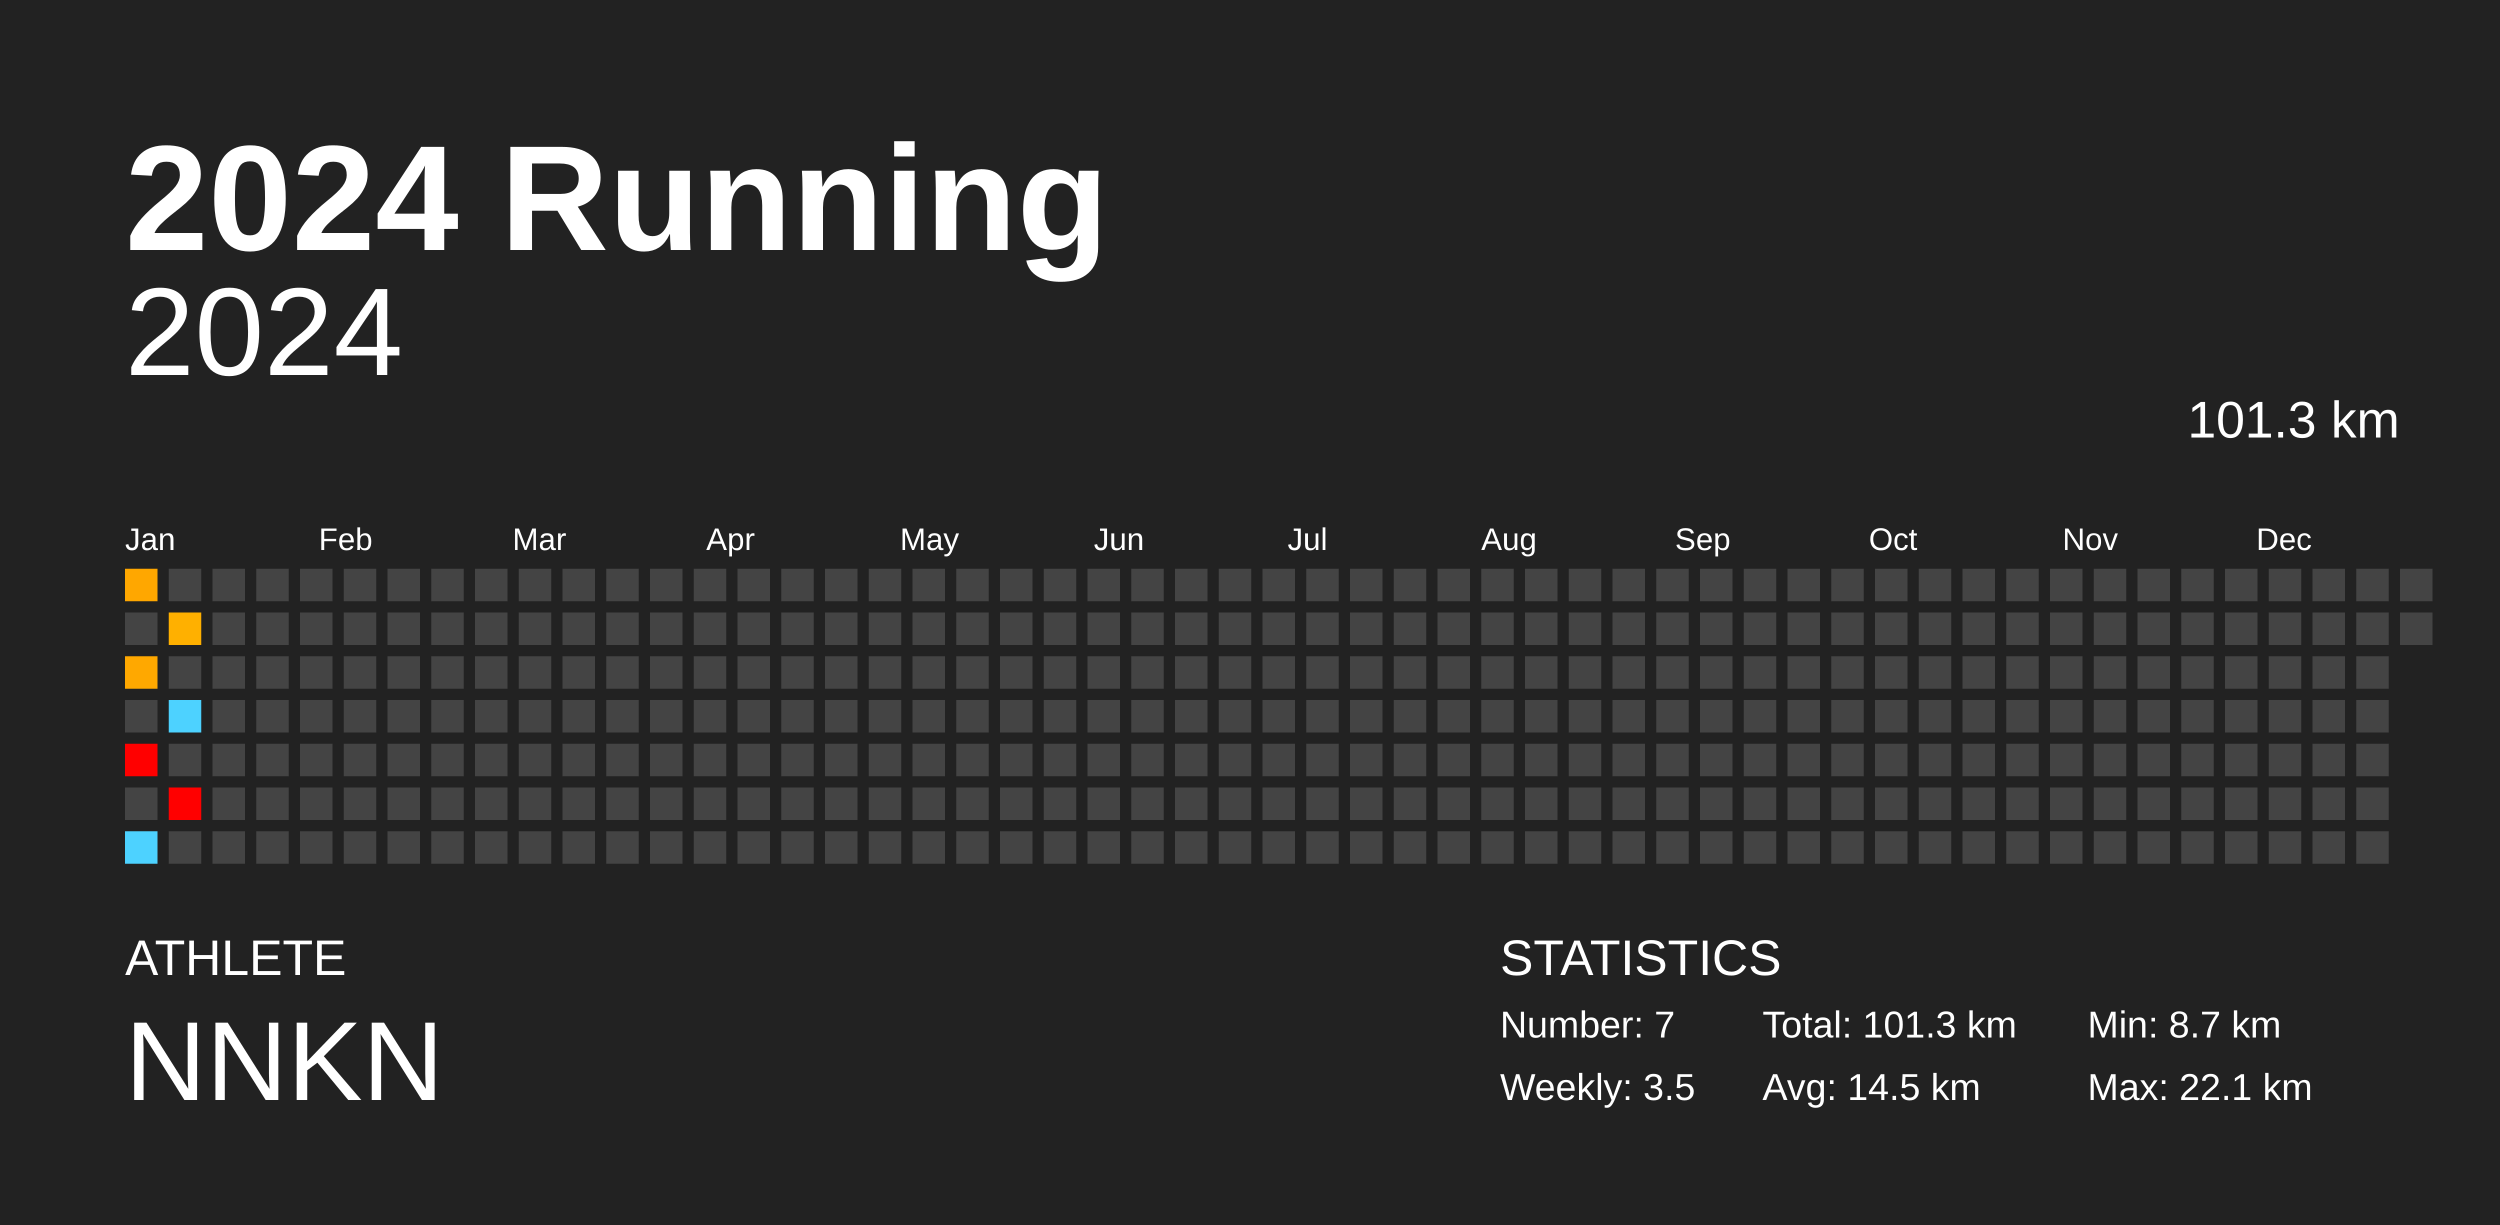
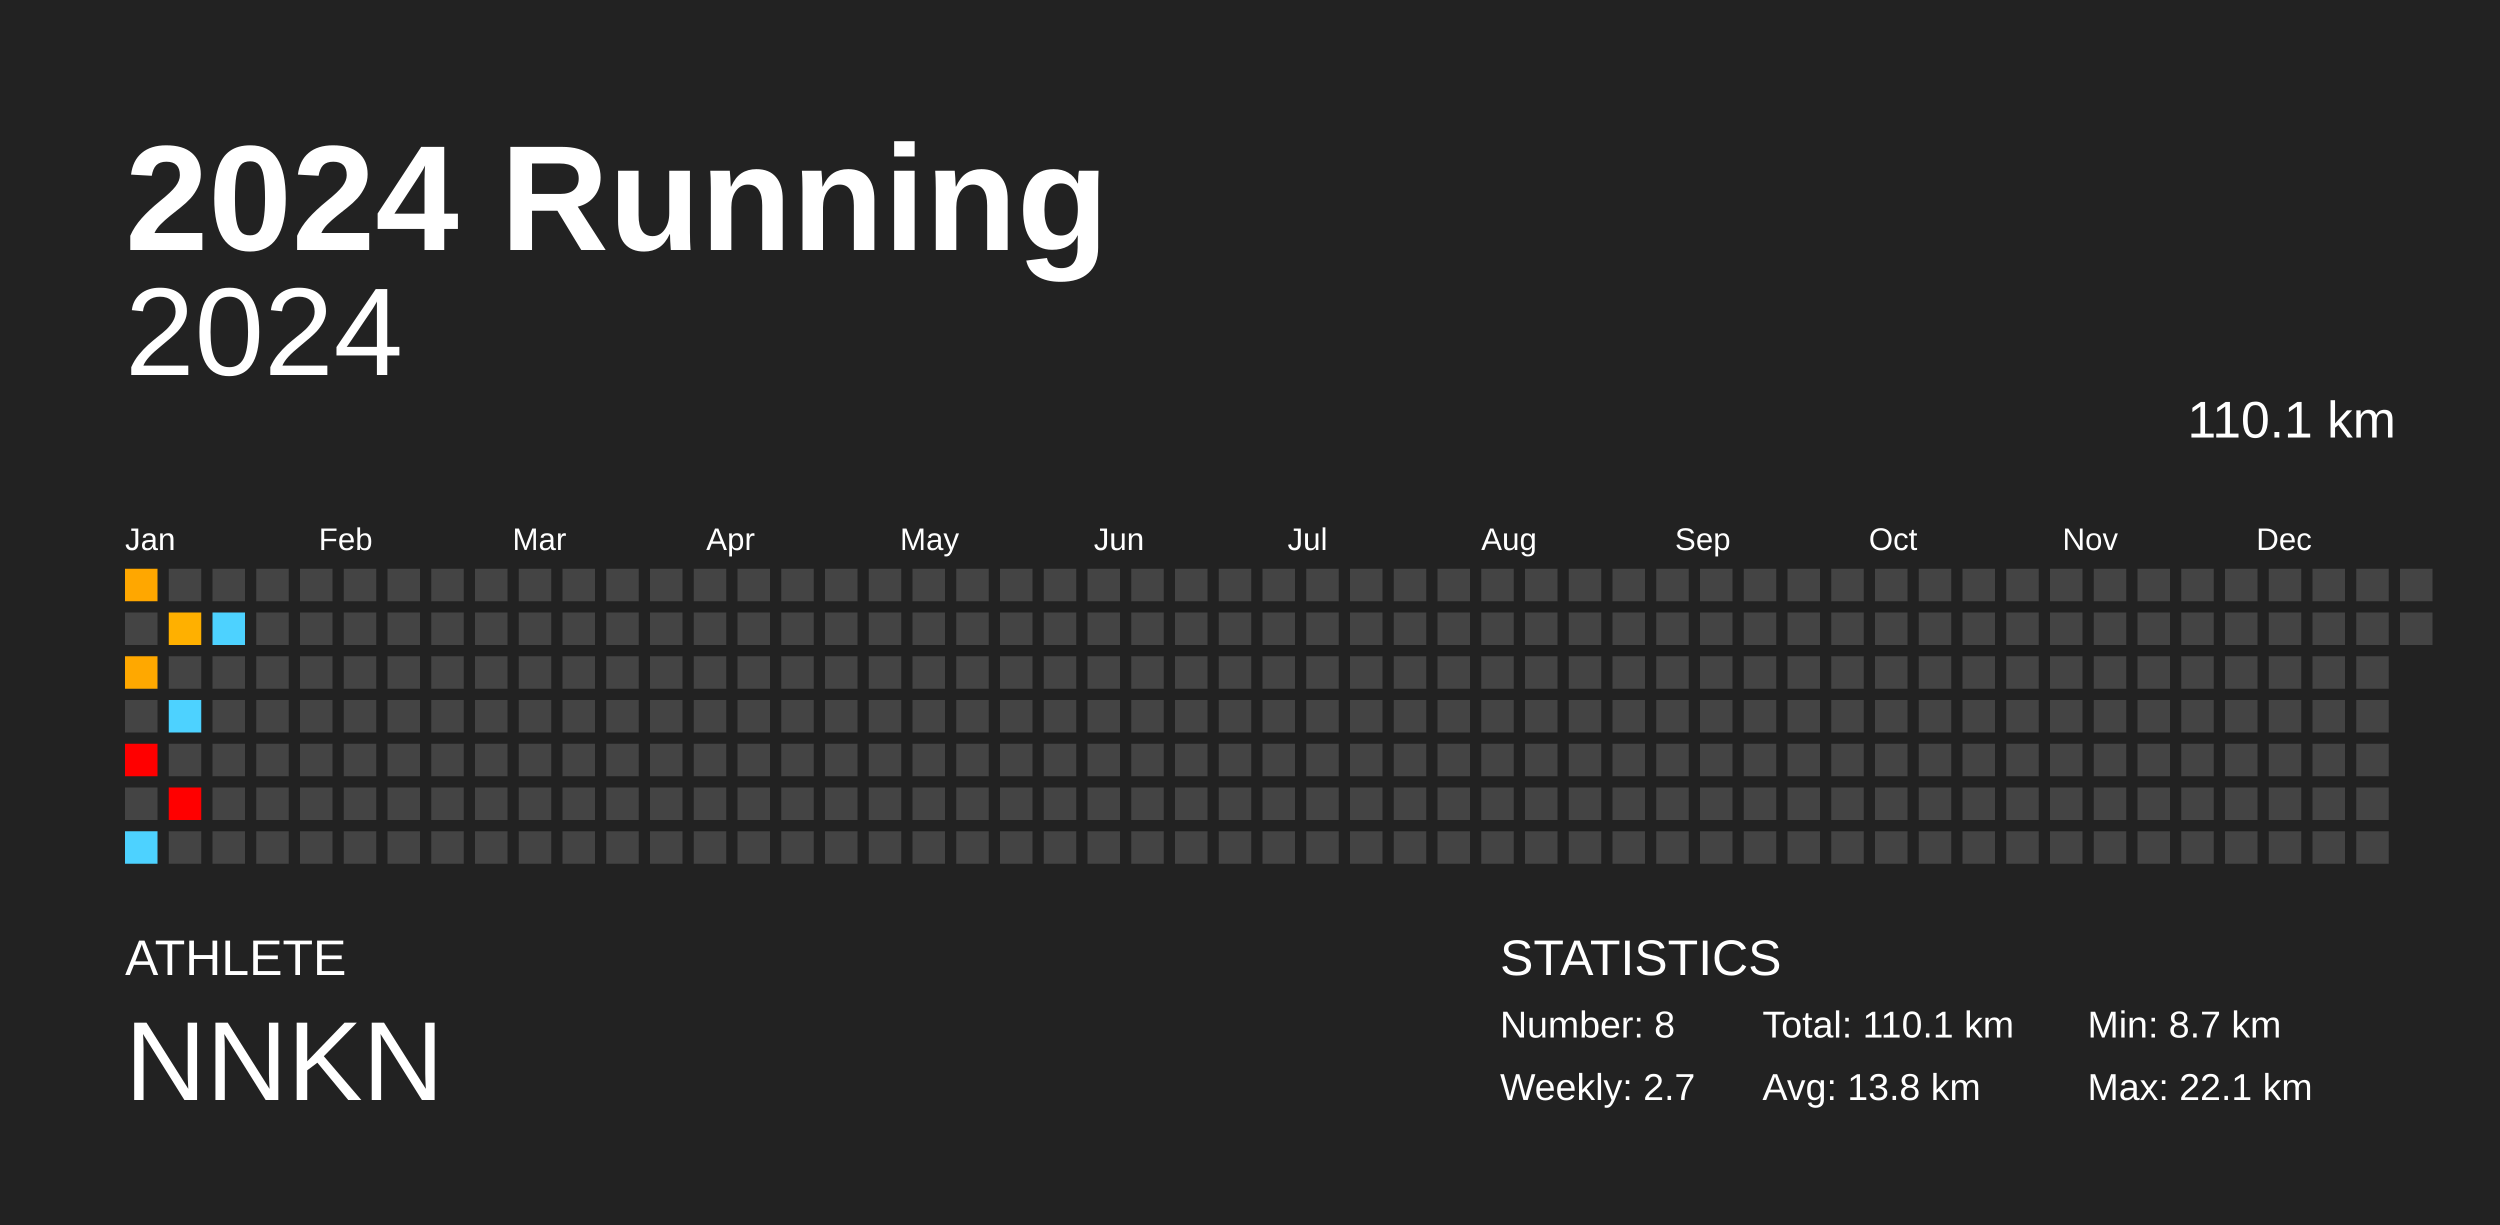
<svg xmlns="http://www.w3.org/2000/svg" baseProfile="full" height="98mm" version="1.1" viewBox="0,0,200,98" width="200mm">
  <defs />
  <rect fill="#222222" height="98" width="200" x="0" y="0" />
  <text fill="#FFFFFF" style="font-size:12px; font-family:Arial; font-weight:bold;" x="10" y="20">2024 Running</text>
  <text fill="#FFFFFF" style="font-size:4px; font-family:Arial" x="10" y="78">ATHLETE</text>
  <text fill="#FFFFFF" style="font-size:9px; font-family:Arial" x="10" y="88">NNKN</text>
  <text fill="#FFFFFF" style="font-size:4px; font-family:Arial" x="120" y="78">STATISTICS</text>
-   <text fill="#FFFFFF" style="font-size:3px; font-family:Arial" x="120" y="83">Number: 7</text>
-   <text fill="#FFFFFF" style="font-size:3px; font-family:Arial" x="120" y="88">Weekly: 3.5</text>
-   <text fill="#FFFFFF" style="font-size:3px; font-family:Arial" x="141" y="83">Total: 101.3 km</text>
-   <text fill="#FFFFFF" style="font-size:3px; font-family:Arial" x="141" y="88">Avg: 14.5 km</text>
+   <text fill="#FFFFFF" style="font-size:3px; font-family:Arial" x="120" y="83">Number: 8</text>
+   <text fill="#FFFFFF" style="font-size:3px; font-family:Arial" x="120" y="88">Weekly: 2.7</text>
+   <text fill="#FFFFFF" style="font-size:3px; font-family:Arial" x="141" y="83">Total: 110.1 km</text>
+   <text fill="#FFFFFF" style="font-size:3px; font-family:Arial" x="141" y="88">Avg: 13.8 km</text>
  <text fill="#FFFFFF" style="font-size:3px; font-family:Arial" x="167" y="83">Min: 8.7 km</text>
  <text fill="#FFFFFF" style="font-size:3px; font-family:Arial" x="167" y="88">Max: 22.1 km</text>
  <text alignment-baseline="hanging" fill="#FFFFFF" style="font-size:10.0px; font-family:Arial;" x="10" y="30">2024</text>
-   <text alignment-baseline="hanging" fill="#FFFFFF" style="font-size:4.125px; font-family:Arial;" x="175" y="35">101.3 km</text>
+   <text alignment-baseline="hanging" fill="#FFFFFF" style="font-size:4.125px; font-family:Arial;" x="175" y="35">110.1 km</text>
  <text fill="#FFFFFF" style="font-size:2.5px; font-family:Arial" x="10.0" y="44">Jan</text>
  <text fill="#FFFFFF" style="font-size:2.5px; font-family:Arial" x="25.5" y="44">Feb</text>
  <text fill="#FFFFFF" style="font-size:2.5px; font-family:Arial" x="41.0" y="44">Mar</text>
  <text fill="#FFFFFF" style="font-size:2.5px; font-family:Arial" x="56.5" y="44">Apr</text>
  <text fill="#FFFFFF" style="font-size:2.5px; font-family:Arial" x="72.0" y="44">May</text>
  <text fill="#FFFFFF" style="font-size:2.5px; font-family:Arial" x="87.5" y="44">Jun</text>
  <text fill="#FFFFFF" style="font-size:2.5px; font-family:Arial" x="103.0" y="44">Jul</text>
  <text fill="#FFFFFF" style="font-size:2.5px; font-family:Arial" x="118.5" y="44">Aug</text>
  <text fill="#FFFFFF" style="font-size:2.5px; font-family:Arial" x="134.0" y="44">Sep</text>
  <text fill="#FFFFFF" style="font-size:2.5px; font-family:Arial" x="149.5" y="44">Oct</text>
  <text fill="#FFFFFF" style="font-size:2.5px; font-family:Arial" x="165.0" y="44">Nov</text>
  <text fill="#FFFFFF" style="font-size:2.5px; font-family:Arial" x="180.5" y="44">Dec</text>
  <rect fill="#ffa700" height="2.6" width="2.6" x="10.0" y="45.5" />
  <rect fill="#444444" height="2.6" width="2.6" x="10.0" y="49.0" />
  <rect fill="#ffa800" height="2.6" width="2.6" x="10.0" y="52.5" />
  <rect fill="#444444" height="2.6" width="2.6" x="10.0" y="56.0" />
  <rect fill="red" height="2.6" width="2.6" x="10.0" y="59.5" />
  <rect fill="#444444" height="2.6" width="2.6" x="10.0" y="63.0" />
  <rect fill="#4dd2ff" height="2.6" width="2.6" x="10.0" y="66.5" />
  <rect fill="#444444" height="2.6" width="2.6" x="13.5" y="45.5" />
  <rect fill="#ffb000" height="2.6" width="2.6" x="13.5" y="49.0" />
  <rect fill="#444444" height="2.6" width="2.6" x="13.5" y="52.5" />
  <rect fill="#4dd2ff" height="2.6" width="2.6" x="13.5" y="56.0" />
  <rect fill="#444444" height="2.6" width="2.6" x="13.5" y="59.5" />
  <rect fill="red" height="2.6" width="2.6" x="13.5" y="63.0" />
  <rect fill="#444444" height="2.6" width="2.6" x="13.5" y="66.5" />
  <rect fill="#444444" height="2.6" width="2.6" x="17.0" y="45.5" />
-   <rect fill="#444444" height="2.6" width="2.6" x="17.0" y="49.0" />
+   <rect fill="#4dd2ff" height="2.6" width="2.6" x="17.0" y="49.0" />
  <rect fill="#444444" height="2.6" width="2.6" x="17.0" y="52.5" />
  <rect fill="#444444" height="2.6" width="2.6" x="17.0" y="56.0" />
  <rect fill="#444444" height="2.6" width="2.6" x="17.0" y="59.5" />
  <rect fill="#444444" height="2.6" width="2.6" x="17.0" y="63.0" />
  <rect fill="#444444" height="2.6" width="2.6" x="17.0" y="66.5" />
  <rect fill="#444444" height="2.6" width="2.6" x="20.5" y="45.5" />
  <rect fill="#444444" height="2.6" width="2.6" x="20.5" y="49.0" />
  <rect fill="#444444" height="2.6" width="2.6" x="20.5" y="52.5" />
  <rect fill="#444444" height="2.6" width="2.6" x="20.5" y="56.0" />
  <rect fill="#444444" height="2.6" width="2.6" x="20.5" y="59.5" />
  <rect fill="#444444" height="2.6" width="2.6" x="20.5" y="63.0" />
  <rect fill="#444444" height="2.6" width="2.6" x="20.5" y="66.5" />
  <rect fill="#444444" height="2.6" width="2.6" x="24.0" y="45.5" />
  <rect fill="#444444" height="2.6" width="2.6" x="24.0" y="49.0" />
  <rect fill="#444444" height="2.6" width="2.6" x="24.0" y="52.5" />
  <rect fill="#444444" height="2.6" width="2.6" x="24.0" y="56.0" />
  <rect fill="#444444" height="2.6" width="2.6" x="24.0" y="59.5" />
  <rect fill="#444444" height="2.6" width="2.6" x="24.0" y="63.0" />
  <rect fill="#444444" height="2.6" width="2.6" x="24.0" y="66.5" />
  <rect fill="#444444" height="2.6" width="2.6" x="27.5" y="45.5" />
  <rect fill="#444444" height="2.6" width="2.6" x="27.5" y="49.0" />
  <rect fill="#444444" height="2.6" width="2.6" x="27.5" y="52.5" />
  <rect fill="#444444" height="2.6" width="2.6" x="27.5" y="56.0" />
  <rect fill="#444444" height="2.6" width="2.6" x="27.5" y="59.5" />
  <rect fill="#444444" height="2.6" width="2.6" x="27.5" y="63.0" />
  <rect fill="#444444" height="2.6" width="2.6" x="27.5" y="66.5" />
  <rect fill="#444444" height="2.6" width="2.6" x="31.0" y="45.5" />
  <rect fill="#444444" height="2.6" width="2.6" x="31.0" y="49.0" />
  <rect fill="#444444" height="2.6" width="2.6" x="31.0" y="52.5" />
  <rect fill="#444444" height="2.6" width="2.6" x="31.0" y="56.0" />
  <rect fill="#444444" height="2.6" width="2.6" x="31.0" y="59.5" />
  <rect fill="#444444" height="2.6" width="2.6" x="31.0" y="63.0" />
  <rect fill="#444444" height="2.6" width="2.6" x="31.0" y="66.5" />
  <rect fill="#444444" height="2.6" width="2.6" x="34.5" y="45.5" />
  <rect fill="#444444" height="2.6" width="2.6" x="34.5" y="49.0" />
  <rect fill="#444444" height="2.6" width="2.6" x="34.5" y="52.5" />
  <rect fill="#444444" height="2.6" width="2.6" x="34.5" y="56.0" />
  <rect fill="#444444" height="2.6" width="2.6" x="34.5" y="59.5" />
  <rect fill="#444444" height="2.6" width="2.6" x="34.5" y="63.0" />
  <rect fill="#444444" height="2.6" width="2.6" x="34.5" y="66.5" />
  <rect fill="#444444" height="2.6" width="2.6" x="38.0" y="45.5" />
  <rect fill="#444444" height="2.6" width="2.6" x="38.0" y="49.0" />
  <rect fill="#444444" height="2.6" width="2.6" x="38.0" y="52.5" />
  <rect fill="#444444" height="2.6" width="2.6" x="38.0" y="56.0" />
  <rect fill="#444444" height="2.6" width="2.6" x="38.0" y="59.5" />
  <rect fill="#444444" height="2.6" width="2.6" x="38.0" y="63.0" />
  <rect fill="#444444" height="2.6" width="2.6" x="38.0" y="66.5" />
  <rect fill="#444444" height="2.6" width="2.6" x="41.5" y="45.5" />
  <rect fill="#444444" height="2.6" width="2.6" x="41.5" y="49.0" />
  <rect fill="#444444" height="2.6" width="2.6" x="41.5" y="52.5" />
  <rect fill="#444444" height="2.6" width="2.6" x="41.5" y="56.0" />
  <rect fill="#444444" height="2.6" width="2.6" x="41.5" y="59.5" />
  <rect fill="#444444" height="2.6" width="2.6" x="41.5" y="63.0" />
  <rect fill="#444444" height="2.6" width="2.6" x="41.5" y="66.5" />
  <rect fill="#444444" height="2.6" width="2.6" x="45.0" y="45.5" />
  <rect fill="#444444" height="2.6" width="2.6" x="45.0" y="49.0" />
  <rect fill="#444444" height="2.6" width="2.6" x="45.0" y="52.5" />
  <rect fill="#444444" height="2.6" width="2.6" x="45.0" y="56.0" />
  <rect fill="#444444" height="2.6" width="2.6" x="45.0" y="59.5" />
  <rect fill="#444444" height="2.6" width="2.6" x="45.0" y="63.0" />
  <rect fill="#444444" height="2.6" width="2.6" x="45.0" y="66.5" />
  <rect fill="#444444" height="2.6" width="2.6" x="48.5" y="45.5" />
  <rect fill="#444444" height="2.6" width="2.6" x="48.5" y="49.0" />
  <rect fill="#444444" height="2.6" width="2.6" x="48.5" y="52.5" />
  <rect fill="#444444" height="2.6" width="2.6" x="48.5" y="56.0" />
  <rect fill="#444444" height="2.6" width="2.6" x="48.5" y="59.5" />
  <rect fill="#444444" height="2.6" width="2.6" x="48.5" y="63.0" />
  <rect fill="#444444" height="2.6" width="2.6" x="48.5" y="66.5" />
  <rect fill="#444444" height="2.6" width="2.6" x="52.0" y="45.5" />
  <rect fill="#444444" height="2.6" width="2.6" x="52.0" y="49.0" />
  <rect fill="#444444" height="2.6" width="2.6" x="52.0" y="52.5" />
  <rect fill="#444444" height="2.6" width="2.6" x="52.0" y="56.0" />
  <rect fill="#444444" height="2.6" width="2.6" x="52.0" y="59.5" />
  <rect fill="#444444" height="2.6" width="2.6" x="52.0" y="63.0" />
  <rect fill="#444444" height="2.6" width="2.6" x="52.0" y="66.5" />
  <rect fill="#444444" height="2.6" width="2.6" x="55.5" y="45.5" />
  <rect fill="#444444" height="2.6" width="2.6" x="55.5" y="49.0" />
  <rect fill="#444444" height="2.6" width="2.6" x="55.5" y="52.5" />
  <rect fill="#444444" height="2.6" width="2.6" x="55.5" y="56.0" />
  <rect fill="#444444" height="2.6" width="2.6" x="55.5" y="59.5" />
  <rect fill="#444444" height="2.6" width="2.6" x="55.5" y="63.0" />
  <rect fill="#444444" height="2.6" width="2.6" x="55.5" y="66.5" />
  <rect fill="#444444" height="2.6" width="2.6" x="59.0" y="45.5" />
  <rect fill="#444444" height="2.6" width="2.6" x="59.0" y="49.0" />
  <rect fill="#444444" height="2.6" width="2.6" x="59.0" y="52.5" />
  <rect fill="#444444" height="2.6" width="2.6" x="59.0" y="56.0" />
  <rect fill="#444444" height="2.6" width="2.6" x="59.0" y="59.5" />
  <rect fill="#444444" height="2.6" width="2.6" x="59.0" y="63.0" />
  <rect fill="#444444" height="2.6" width="2.6" x="59.0" y="66.5" />
  <rect fill="#444444" height="2.6" width="2.6" x="62.5" y="45.5" />
  <rect fill="#444444" height="2.6" width="2.6" x="62.5" y="49.0" />
  <rect fill="#444444" height="2.6" width="2.6" x="62.5" y="52.5" />
  <rect fill="#444444" height="2.6" width="2.6" x="62.5" y="56.0" />
  <rect fill="#444444" height="2.6" width="2.6" x="62.5" y="59.5" />
  <rect fill="#444444" height="2.6" width="2.6" x="62.5" y="63.0" />
  <rect fill="#444444" height="2.6" width="2.6" x="62.5" y="66.5" />
  <rect fill="#444444" height="2.6" width="2.6" x="66.0" y="45.5" />
  <rect fill="#444444" height="2.6" width="2.6" x="66.0" y="49.0" />
  <rect fill="#444444" height="2.6" width="2.6" x="66.0" y="52.5" />
  <rect fill="#444444" height="2.6" width="2.6" x="66.0" y="56.0" />
  <rect fill="#444444" height="2.6" width="2.6" x="66.0" y="59.5" />
  <rect fill="#444444" height="2.6" width="2.6" x="66.0" y="63.0" />
  <rect fill="#444444" height="2.6" width="2.6" x="66.0" y="66.5" />
  <rect fill="#444444" height="2.6" width="2.6" x="69.5" y="45.5" />
  <rect fill="#444444" height="2.6" width="2.6" x="69.5" y="49.0" />
  <rect fill="#444444" height="2.6" width="2.6" x="69.5" y="52.5" />
  <rect fill="#444444" height="2.6" width="2.6" x="69.5" y="56.0" />
  <rect fill="#444444" height="2.6" width="2.6" x="69.5" y="59.5" />
  <rect fill="#444444" height="2.6" width="2.6" x="69.5" y="63.0" />
  <rect fill="#444444" height="2.6" width="2.6" x="69.5" y="66.5" />
  <rect fill="#444444" height="2.6" width="2.6" x="73.0" y="45.5" />
  <rect fill="#444444" height="2.6" width="2.6" x="73.0" y="49.0" />
  <rect fill="#444444" height="2.6" width="2.6" x="73.0" y="52.5" />
  <rect fill="#444444" height="2.6" width="2.6" x="73.0" y="56.0" />
  <rect fill="#444444" height="2.6" width="2.6" x="73.0" y="59.5" />
  <rect fill="#444444" height="2.6" width="2.6" x="73.0" y="63.0" />
  <rect fill="#444444" height="2.6" width="2.6" x="73.0" y="66.5" />
  <rect fill="#444444" height="2.6" width="2.6" x="76.5" y="45.5" />
  <rect fill="#444444" height="2.6" width="2.6" x="76.5" y="49.0" />
  <rect fill="#444444" height="2.6" width="2.6" x="76.5" y="52.5" />
  <rect fill="#444444" height="2.6" width="2.6" x="76.5" y="56.0" />
  <rect fill="#444444" height="2.6" width="2.6" x="76.5" y="59.5" />
  <rect fill="#444444" height="2.6" width="2.6" x="76.5" y="63.0" />
  <rect fill="#444444" height="2.6" width="2.6" x="76.5" y="66.5" />
  <rect fill="#444444" height="2.6" width="2.6" x="80.0" y="45.5" />
  <rect fill="#444444" height="2.6" width="2.6" x="80.0" y="49.0" />
  <rect fill="#444444" height="2.6" width="2.6" x="80.0" y="52.5" />
  <rect fill="#444444" height="2.6" width="2.6" x="80.0" y="56.0" />
  <rect fill="#444444" height="2.6" width="2.6" x="80.0" y="59.5" />
  <rect fill="#444444" height="2.6" width="2.6" x="80.0" y="63.0" />
  <rect fill="#444444" height="2.6" width="2.6" x="80.0" y="66.5" />
  <rect fill="#444444" height="2.6" width="2.6" x="83.5" y="45.5" />
  <rect fill="#444444" height="2.6" width="2.6" x="83.5" y="49.0" />
  <rect fill="#444444" height="2.6" width="2.6" x="83.5" y="52.5" />
  <rect fill="#444444" height="2.6" width="2.6" x="83.5" y="56.0" />
  <rect fill="#444444" height="2.6" width="2.6" x="83.5" y="59.5" />
  <rect fill="#444444" height="2.6" width="2.6" x="83.5" y="63.0" />
  <rect fill="#444444" height="2.6" width="2.6" x="83.5" y="66.5" />
  <rect fill="#444444" height="2.6" width="2.6" x="87.0" y="45.5" />
  <rect fill="#444444" height="2.6" width="2.6" x="87.0" y="49.0" />
  <rect fill="#444444" height="2.6" width="2.6" x="87.0" y="52.5" />
  <rect fill="#444444" height="2.6" width="2.6" x="87.0" y="56.0" />
  <rect fill="#444444" height="2.6" width="2.6" x="87.0" y="59.5" />
  <rect fill="#444444" height="2.6" width="2.6" x="87.0" y="63.0" />
  <rect fill="#444444" height="2.6" width="2.6" x="87.0" y="66.5" />
  <rect fill="#444444" height="2.6" width="2.6" x="90.5" y="45.5" />
  <rect fill="#444444" height="2.6" width="2.6" x="90.5" y="49.0" />
  <rect fill="#444444" height="2.6" width="2.6" x="90.5" y="52.5" />
  <rect fill="#444444" height="2.6" width="2.6" x="90.5" y="56.0" />
  <rect fill="#444444" height="2.6" width="2.6" x="90.5" y="59.5" />
  <rect fill="#444444" height="2.6" width="2.6" x="90.5" y="63.0" />
  <rect fill="#444444" height="2.6" width="2.6" x="90.5" y="66.5" />
  <rect fill="#444444" height="2.6" width="2.6" x="94.0" y="45.5" />
  <rect fill="#444444" height="2.6" width="2.6" x="94.0" y="49.0" />
  <rect fill="#444444" height="2.6" width="2.6" x="94.0" y="52.5" />
  <rect fill="#444444" height="2.6" width="2.6" x="94.0" y="56.0" />
  <rect fill="#444444" height="2.6" width="2.6" x="94.0" y="59.5" />
  <rect fill="#444444" height="2.6" width="2.6" x="94.0" y="63.0" />
  <rect fill="#444444" height="2.6" width="2.6" x="94.0" y="66.5" />
  <rect fill="#444444" height="2.6" width="2.6" x="97.5" y="45.5" />
  <rect fill="#444444" height="2.6" width="2.6" x="97.5" y="49.0" />
  <rect fill="#444444" height="2.6" width="2.6" x="97.5" y="52.5" />
  <rect fill="#444444" height="2.6" width="2.6" x="97.5" y="56.0" />
  <rect fill="#444444" height="2.6" width="2.6" x="97.5" y="59.5" />
  <rect fill="#444444" height="2.6" width="2.6" x="97.5" y="63.0" />
  <rect fill="#444444" height="2.6" width="2.6" x="97.5" y="66.5" />
  <rect fill="#444444" height="2.6" width="2.6" x="101.0" y="45.5" />
  <rect fill="#444444" height="2.6" width="2.6" x="101.0" y="49.0" />
  <rect fill="#444444" height="2.6" width="2.6" x="101.0" y="52.5" />
  <rect fill="#444444" height="2.6" width="2.6" x="101.0" y="56.0" />
  <rect fill="#444444" height="2.6" width="2.6" x="101.0" y="59.5" />
  <rect fill="#444444" height="2.6" width="2.6" x="101.0" y="63.0" />
  <rect fill="#444444" height="2.6" width="2.6" x="101.0" y="66.5" />
  <rect fill="#444444" height="2.6" width="2.6" x="104.5" y="45.5" />
  <rect fill="#444444" height="2.6" width="2.6" x="104.5" y="49.0" />
  <rect fill="#444444" height="2.6" width="2.6" x="104.5" y="52.5" />
  <rect fill="#444444" height="2.6" width="2.6" x="104.5" y="56.0" />
  <rect fill="#444444" height="2.6" width="2.6" x="104.5" y="59.5" />
  <rect fill="#444444" height="2.6" width="2.6" x="104.5" y="63.0" />
  <rect fill="#444444" height="2.6" width="2.6" x="104.5" y="66.5" />
  <rect fill="#444444" height="2.6" width="2.6" x="108.0" y="45.5" />
  <rect fill="#444444" height="2.6" width="2.6" x="108.0" y="49.0" />
  <rect fill="#444444" height="2.6" width="2.6" x="108.0" y="52.5" />
  <rect fill="#444444" height="2.6" width="2.6" x="108.0" y="56.0" />
  <rect fill="#444444" height="2.6" width="2.6" x="108.0" y="59.5" />
  <rect fill="#444444" height="2.6" width="2.6" x="108.0" y="63.0" />
  <rect fill="#444444" height="2.6" width="2.6" x="108.0" y="66.5" />
  <rect fill="#444444" height="2.6" width="2.6" x="111.5" y="45.5" />
  <rect fill="#444444" height="2.6" width="2.6" x="111.5" y="49.0" />
  <rect fill="#444444" height="2.6" width="2.6" x="111.5" y="52.5" />
  <rect fill="#444444" height="2.6" width="2.6" x="111.5" y="56.0" />
  <rect fill="#444444" height="2.6" width="2.6" x="111.5" y="59.5" />
  <rect fill="#444444" height="2.6" width="2.6" x="111.5" y="63.0" />
  <rect fill="#444444" height="2.6" width="2.6" x="111.5" y="66.5" />
  <rect fill="#444444" height="2.6" width="2.6" x="115.0" y="45.5" />
  <rect fill="#444444" height="2.6" width="2.6" x="115.0" y="49.0" />
  <rect fill="#444444" height="2.6" width="2.6" x="115.0" y="52.5" />
  <rect fill="#444444" height="2.6" width="2.6" x="115.0" y="56.0" />
  <rect fill="#444444" height="2.6" width="2.6" x="115.0" y="59.5" />
  <rect fill="#444444" height="2.6" width="2.6" x="115.0" y="63.0" />
  <rect fill="#444444" height="2.6" width="2.6" x="115.0" y="66.5" />
  <rect fill="#444444" height="2.6" width="2.6" x="118.5" y="45.5" />
  <rect fill="#444444" height="2.6" width="2.6" x="118.5" y="49.0" />
  <rect fill="#444444" height="2.6" width="2.6" x="118.5" y="52.5" />
  <rect fill="#444444" height="2.6" width="2.6" x="118.5" y="56.0" />
  <rect fill="#444444" height="2.6" width="2.6" x="118.5" y="59.5" />
  <rect fill="#444444" height="2.6" width="2.6" x="118.5" y="63.0" />
  <rect fill="#444444" height="2.6" width="2.6" x="118.5" y="66.5" />
  <rect fill="#444444" height="2.6" width="2.6" x="122.0" y="45.5" />
  <rect fill="#444444" height="2.6" width="2.6" x="122.0" y="49.0" />
  <rect fill="#444444" height="2.6" width="2.6" x="122.0" y="52.5" />
  <rect fill="#444444" height="2.6" width="2.6" x="122.0" y="56.0" />
  <rect fill="#444444" height="2.6" width="2.6" x="122.0" y="59.5" />
  <rect fill="#444444" height="2.6" width="2.6" x="122.0" y="63.0" />
  <rect fill="#444444" height="2.6" width="2.6" x="122.0" y="66.5" />
  <rect fill="#444444" height="2.6" width="2.6" x="125.5" y="45.5" />
  <rect fill="#444444" height="2.6" width="2.6" x="125.5" y="49.0" />
  <rect fill="#444444" height="2.6" width="2.6" x="125.5" y="52.5" />
  <rect fill="#444444" height="2.6" width="2.6" x="125.5" y="56.0" />
  <rect fill="#444444" height="2.6" width="2.6" x="125.5" y="59.5" />
  <rect fill="#444444" height="2.6" width="2.6" x="125.5" y="63.0" />
  <rect fill="#444444" height="2.6" width="2.6" x="125.5" y="66.5" />
  <rect fill="#444444" height="2.6" width="2.6" x="129.0" y="45.5" />
  <rect fill="#444444" height="2.6" width="2.6" x="129.0" y="49.0" />
  <rect fill="#444444" height="2.6" width="2.6" x="129.0" y="52.5" />
  <rect fill="#444444" height="2.6" width="2.6" x="129.0" y="56.0" />
  <rect fill="#444444" height="2.6" width="2.6" x="129.0" y="59.5" />
  <rect fill="#444444" height="2.6" width="2.6" x="129.0" y="63.0" />
  <rect fill="#444444" height="2.6" width="2.6" x="129.0" y="66.5" />
  <rect fill="#444444" height="2.6" width="2.6" x="132.5" y="45.5" />
  <rect fill="#444444" height="2.6" width="2.6" x="132.5" y="49.0" />
  <rect fill="#444444" height="2.6" width="2.6" x="132.5" y="52.5" />
  <rect fill="#444444" height="2.6" width="2.6" x="132.5" y="56.0" />
  <rect fill="#444444" height="2.6" width="2.6" x="132.5" y="59.5" />
  <rect fill="#444444" height="2.6" width="2.6" x="132.5" y="63.0" />
  <rect fill="#444444" height="2.6" width="2.6" x="132.5" y="66.5" />
  <rect fill="#444444" height="2.6" width="2.6" x="136.0" y="45.5" />
  <rect fill="#444444" height="2.6" width="2.6" x="136.0" y="49.0" />
  <rect fill="#444444" height="2.6" width="2.6" x="136.0" y="52.5" />
  <rect fill="#444444" height="2.6" width="2.6" x="136.0" y="56.0" />
  <rect fill="#444444" height="2.6" width="2.6" x="136.0" y="59.5" />
  <rect fill="#444444" height="2.6" width="2.6" x="136.0" y="63.0" />
  <rect fill="#444444" height="2.6" width="2.6" x="136.0" y="66.5" />
  <rect fill="#444444" height="2.6" width="2.6" x="139.5" y="45.5" />
  <rect fill="#444444" height="2.6" width="2.6" x="139.5" y="49.0" />
  <rect fill="#444444" height="2.6" width="2.6" x="139.5" y="52.5" />
  <rect fill="#444444" height="2.6" width="2.6" x="139.5" y="56.0" />
  <rect fill="#444444" height="2.6" width="2.6" x="139.5" y="59.5" />
  <rect fill="#444444" height="2.6" width="2.6" x="139.5" y="63.0" />
  <rect fill="#444444" height="2.6" width="2.6" x="139.5" y="66.5" />
  <rect fill="#444444" height="2.6" width="2.6" x="143.0" y="45.5" />
  <rect fill="#444444" height="2.6" width="2.6" x="143.0" y="49.0" />
  <rect fill="#444444" height="2.6" width="2.6" x="143.0" y="52.5" />
  <rect fill="#444444" height="2.6" width="2.6" x="143.0" y="56.0" />
  <rect fill="#444444" height="2.6" width="2.6" x="143.0" y="59.5" />
  <rect fill="#444444" height="2.6" width="2.6" x="143.0" y="63.0" />
  <rect fill="#444444" height="2.6" width="2.6" x="143.0" y="66.5" />
  <rect fill="#444444" height="2.6" width="2.6" x="146.5" y="45.5" />
  <rect fill="#444444" height="2.6" width="2.6" x="146.5" y="49.0" />
  <rect fill="#444444" height="2.6" width="2.6" x="146.5" y="52.5" />
  <rect fill="#444444" height="2.6" width="2.6" x="146.5" y="56.0" />
  <rect fill="#444444" height="2.6" width="2.6" x="146.5" y="59.5" />
  <rect fill="#444444" height="2.6" width="2.6" x="146.5" y="63.0" />
  <rect fill="#444444" height="2.6" width="2.6" x="146.5" y="66.5" />
  <rect fill="#444444" height="2.6" width="2.6" x="150.0" y="45.5" />
  <rect fill="#444444" height="2.6" width="2.6" x="150.0" y="49.0" />
  <rect fill="#444444" height="2.6" width="2.6" x="150.0" y="52.5" />
  <rect fill="#444444" height="2.6" width="2.6" x="150.0" y="56.0" />
  <rect fill="#444444" height="2.6" width="2.6" x="150.0" y="59.5" />
  <rect fill="#444444" height="2.6" width="2.6" x="150.0" y="63.0" />
  <rect fill="#444444" height="2.6" width="2.6" x="150.0" y="66.5" />
  <rect fill="#444444" height="2.6" width="2.6" x="153.5" y="45.5" />
  <rect fill="#444444" height="2.6" width="2.6" x="153.5" y="49.0" />
  <rect fill="#444444" height="2.6" width="2.6" x="153.5" y="52.5" />
  <rect fill="#444444" height="2.6" width="2.6" x="153.5" y="56.0" />
  <rect fill="#444444" height="2.6" width="2.6" x="153.5" y="59.5" />
  <rect fill="#444444" height="2.6" width="2.6" x="153.5" y="63.0" />
  <rect fill="#444444" height="2.6" width="2.6" x="153.5" y="66.5" />
  <rect fill="#444444" height="2.6" width="2.6" x="157.0" y="45.5" />
  <rect fill="#444444" height="2.6" width="2.6" x="157.0" y="49.0" />
  <rect fill="#444444" height="2.6" width="2.6" x="157.0" y="52.5" />
  <rect fill="#444444" height="2.6" width="2.6" x="157.0" y="56.0" />
  <rect fill="#444444" height="2.6" width="2.6" x="157.0" y="59.5" />
  <rect fill="#444444" height="2.6" width="2.6" x="157.0" y="63.0" />
  <rect fill="#444444" height="2.6" width="2.6" x="157.0" y="66.5" />
  <rect fill="#444444" height="2.6" width="2.6" x="160.5" y="45.5" />
  <rect fill="#444444" height="2.6" width="2.6" x="160.5" y="49.0" />
  <rect fill="#444444" height="2.6" width="2.6" x="160.5" y="52.5" />
  <rect fill="#444444" height="2.6" width="2.6" x="160.5" y="56.0" />
  <rect fill="#444444" height="2.6" width="2.6" x="160.5" y="59.5" />
  <rect fill="#444444" height="2.6" width="2.6" x="160.5" y="63.0" />
  <rect fill="#444444" height="2.6" width="2.6" x="160.5" y="66.5" />
  <rect fill="#444444" height="2.6" width="2.6" x="164.0" y="45.5" />
  <rect fill="#444444" height="2.6" width="2.6" x="164.0" y="49.0" />
  <rect fill="#444444" height="2.6" width="2.6" x="164.0" y="52.5" />
  <rect fill="#444444" height="2.6" width="2.6" x="164.0" y="56.0" />
  <rect fill="#444444" height="2.6" width="2.6" x="164.0" y="59.5" />
  <rect fill="#444444" height="2.6" width="2.6" x="164.0" y="63.0" />
  <rect fill="#444444" height="2.6" width="2.6" x="164.0" y="66.5" />
  <rect fill="#444444" height="2.6" width="2.6" x="167.5" y="45.5" />
  <rect fill="#444444" height="2.6" width="2.6" x="167.5" y="49.0" />
  <rect fill="#444444" height="2.6" width="2.6" x="167.5" y="52.5" />
  <rect fill="#444444" height="2.6" width="2.6" x="167.5" y="56.0" />
  <rect fill="#444444" height="2.6" width="2.6" x="167.5" y="59.5" />
  <rect fill="#444444" height="2.6" width="2.6" x="167.5" y="63.0" />
  <rect fill="#444444" height="2.6" width="2.6" x="167.5" y="66.5" />
  <rect fill="#444444" height="2.6" width="2.6" x="171.0" y="45.5" />
  <rect fill="#444444" height="2.6" width="2.6" x="171.0" y="49.0" />
  <rect fill="#444444" height="2.6" width="2.6" x="171.0" y="52.5" />
  <rect fill="#444444" height="2.6" width="2.6" x="171.0" y="56.0" />
  <rect fill="#444444" height="2.6" width="2.6" x="171.0" y="59.5" />
  <rect fill="#444444" height="2.6" width="2.6" x="171.0" y="63.0" />
  <rect fill="#444444" height="2.6" width="2.6" x="171.0" y="66.5" />
  <rect fill="#444444" height="2.6" width="2.6" x="174.5" y="45.5" />
  <rect fill="#444444" height="2.6" width="2.6" x="174.5" y="49.0" />
  <rect fill="#444444" height="2.6" width="2.6" x="174.5" y="52.5" />
  <rect fill="#444444" height="2.6" width="2.6" x="174.5" y="56.0" />
  <rect fill="#444444" height="2.6" width="2.6" x="174.5" y="59.5" />
  <rect fill="#444444" height="2.6" width="2.6" x="174.5" y="63.0" />
  <rect fill="#444444" height="2.6" width="2.6" x="174.5" y="66.5" />
  <rect fill="#444444" height="2.6" width="2.6" x="178.0" y="45.5" />
  <rect fill="#444444" height="2.6" width="2.6" x="178.0" y="49.0" />
  <rect fill="#444444" height="2.6" width="2.6" x="178.0" y="52.5" />
  <rect fill="#444444" height="2.6" width="2.6" x="178.0" y="56.0" />
  <rect fill="#444444" height="2.6" width="2.6" x="178.0" y="59.5" />
  <rect fill="#444444" height="2.6" width="2.6" x="178.0" y="63.0" />
  <rect fill="#444444" height="2.6" width="2.6" x="178.0" y="66.5" />
  <rect fill="#444444" height="2.6" width="2.6" x="181.5" y="45.5" />
  <rect fill="#444444" height="2.6" width="2.6" x="181.5" y="49.0" />
  <rect fill="#444444" height="2.6" width="2.6" x="181.5" y="52.5" />
  <rect fill="#444444" height="2.6" width="2.6" x="181.5" y="56.0" />
  <rect fill="#444444" height="2.6" width="2.6" x="181.5" y="59.5" />
  <rect fill="#444444" height="2.6" width="2.6" x="181.5" y="63.0" />
  <rect fill="#444444" height="2.6" width="2.6" x="181.5" y="66.5" />
  <rect fill="#444444" height="2.6" width="2.6" x="185.0" y="45.5" />
  <rect fill="#444444" height="2.6" width="2.6" x="185.0" y="49.0" />
  <rect fill="#444444" height="2.6" width="2.6" x="185.0" y="52.5" />
  <rect fill="#444444" height="2.6" width="2.6" x="185.0" y="56.0" />
  <rect fill="#444444" height="2.6" width="2.6" x="185.0" y="59.5" />
  <rect fill="#444444" height="2.6" width="2.6" x="185.0" y="63.0" />
  <rect fill="#444444" height="2.6" width="2.6" x="185.0" y="66.5" />
  <rect fill="#444444" height="2.6" width="2.6" x="188.5" y="45.5" />
  <rect fill="#444444" height="2.6" width="2.6" x="188.5" y="49.0" />
  <rect fill="#444444" height="2.6" width="2.6" x="188.5" y="52.5" />
  <rect fill="#444444" height="2.6" width="2.6" x="188.5" y="56.0" />
  <rect fill="#444444" height="2.6" width="2.6" x="188.5" y="59.5" />
  <rect fill="#444444" height="2.6" width="2.6" x="188.5" y="63.0" />
  <rect fill="#444444" height="2.6" width="2.6" x="188.5" y="66.5" />
  <rect fill="#444444" height="2.6" width="2.6" x="192.0" y="45.5" />
  <rect fill="#444444" height="2.6" width="2.6" x="192.0" y="49.0" />
</svg>
